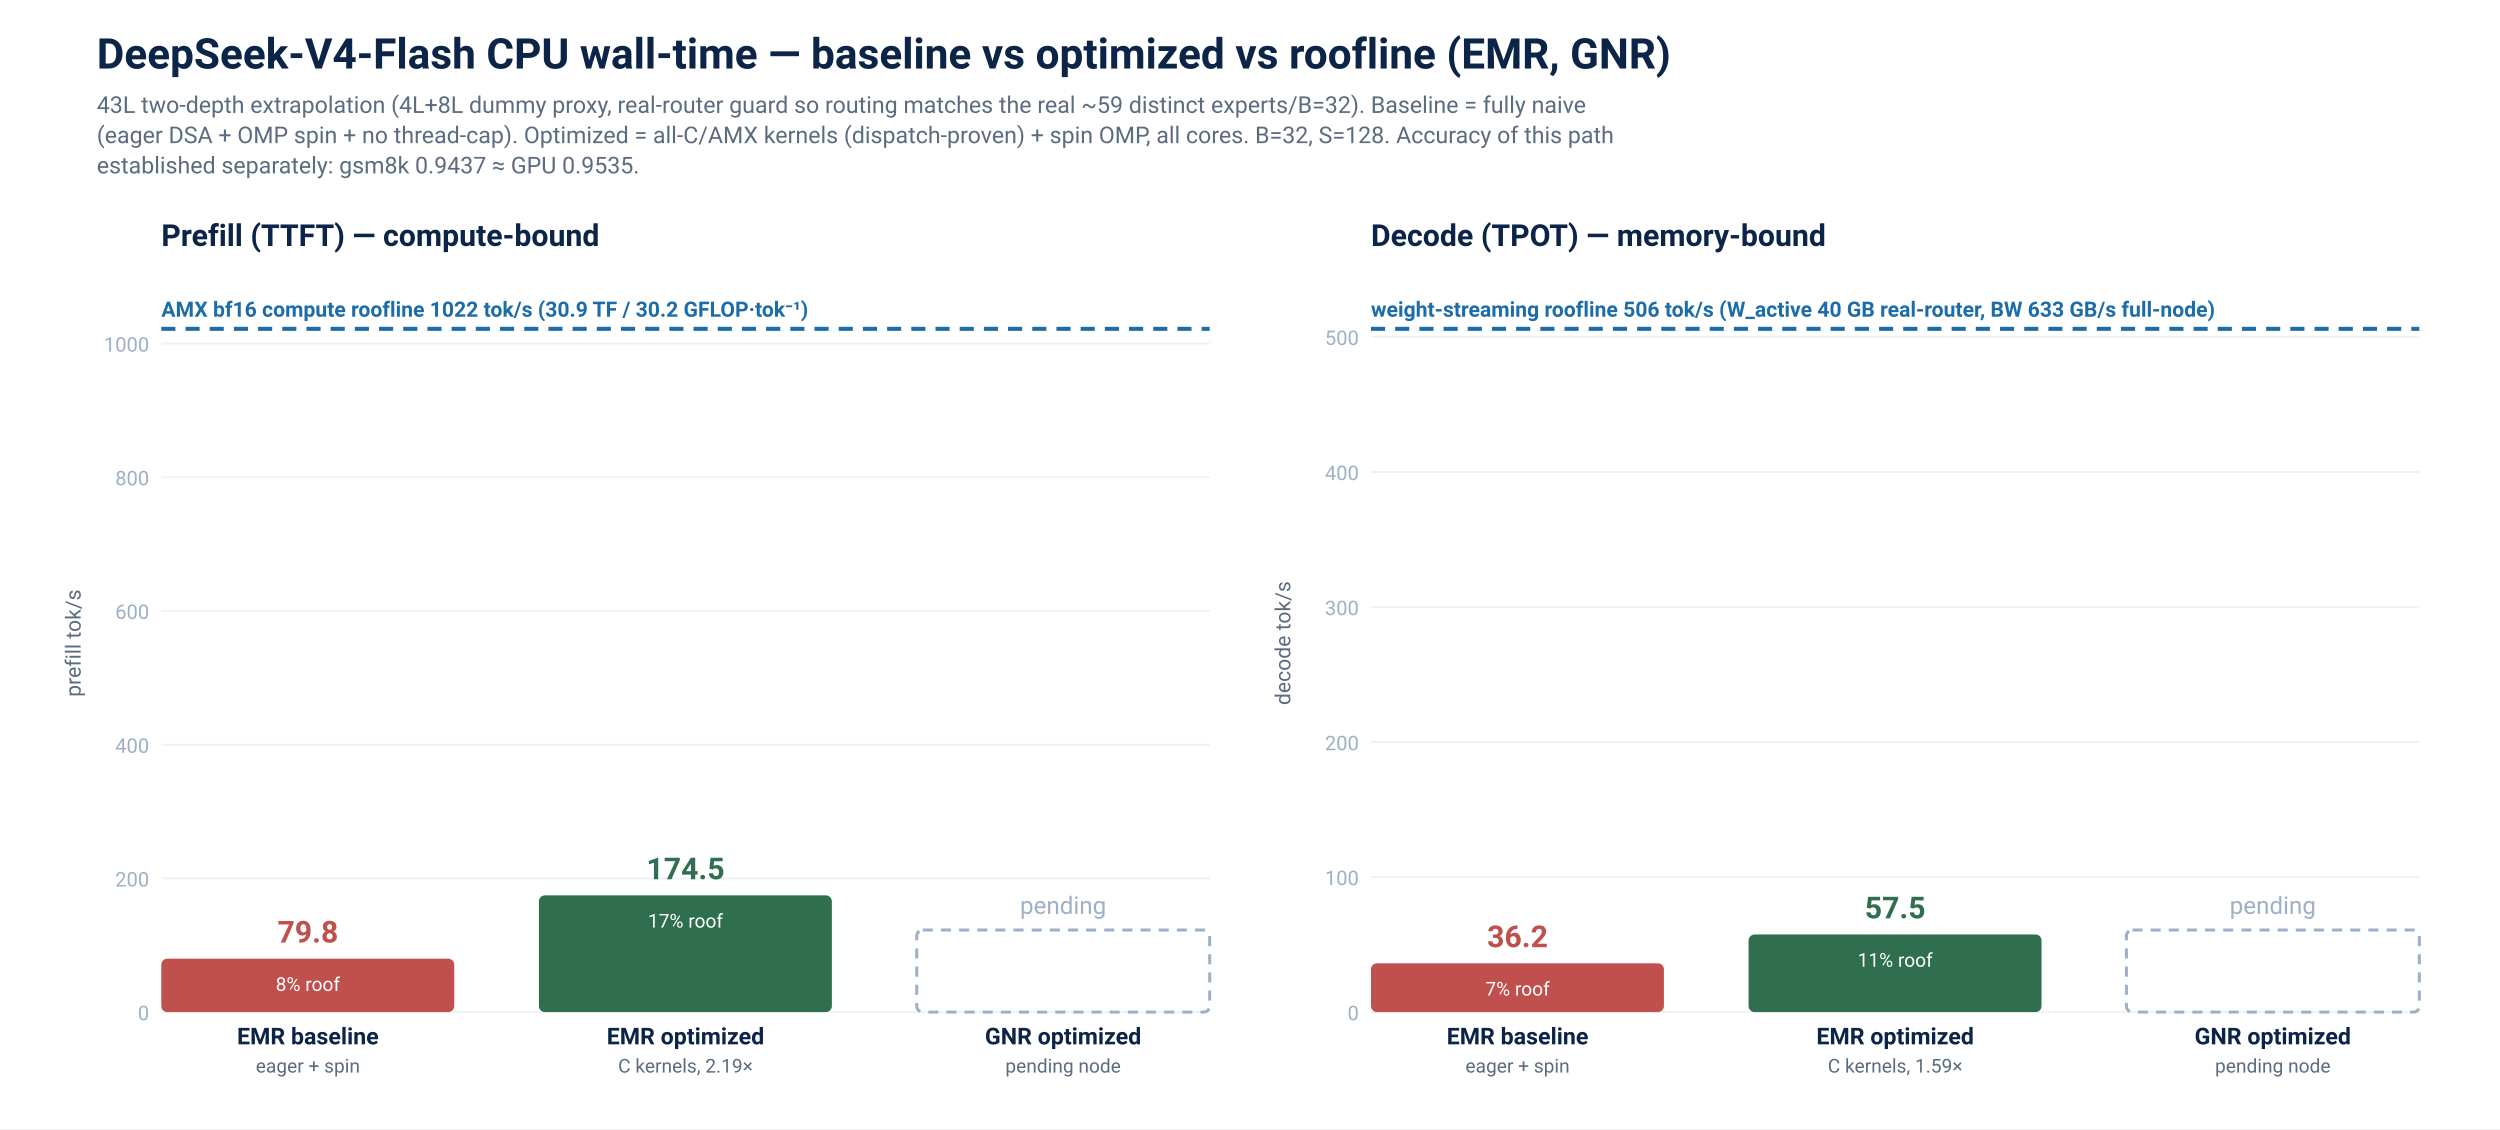
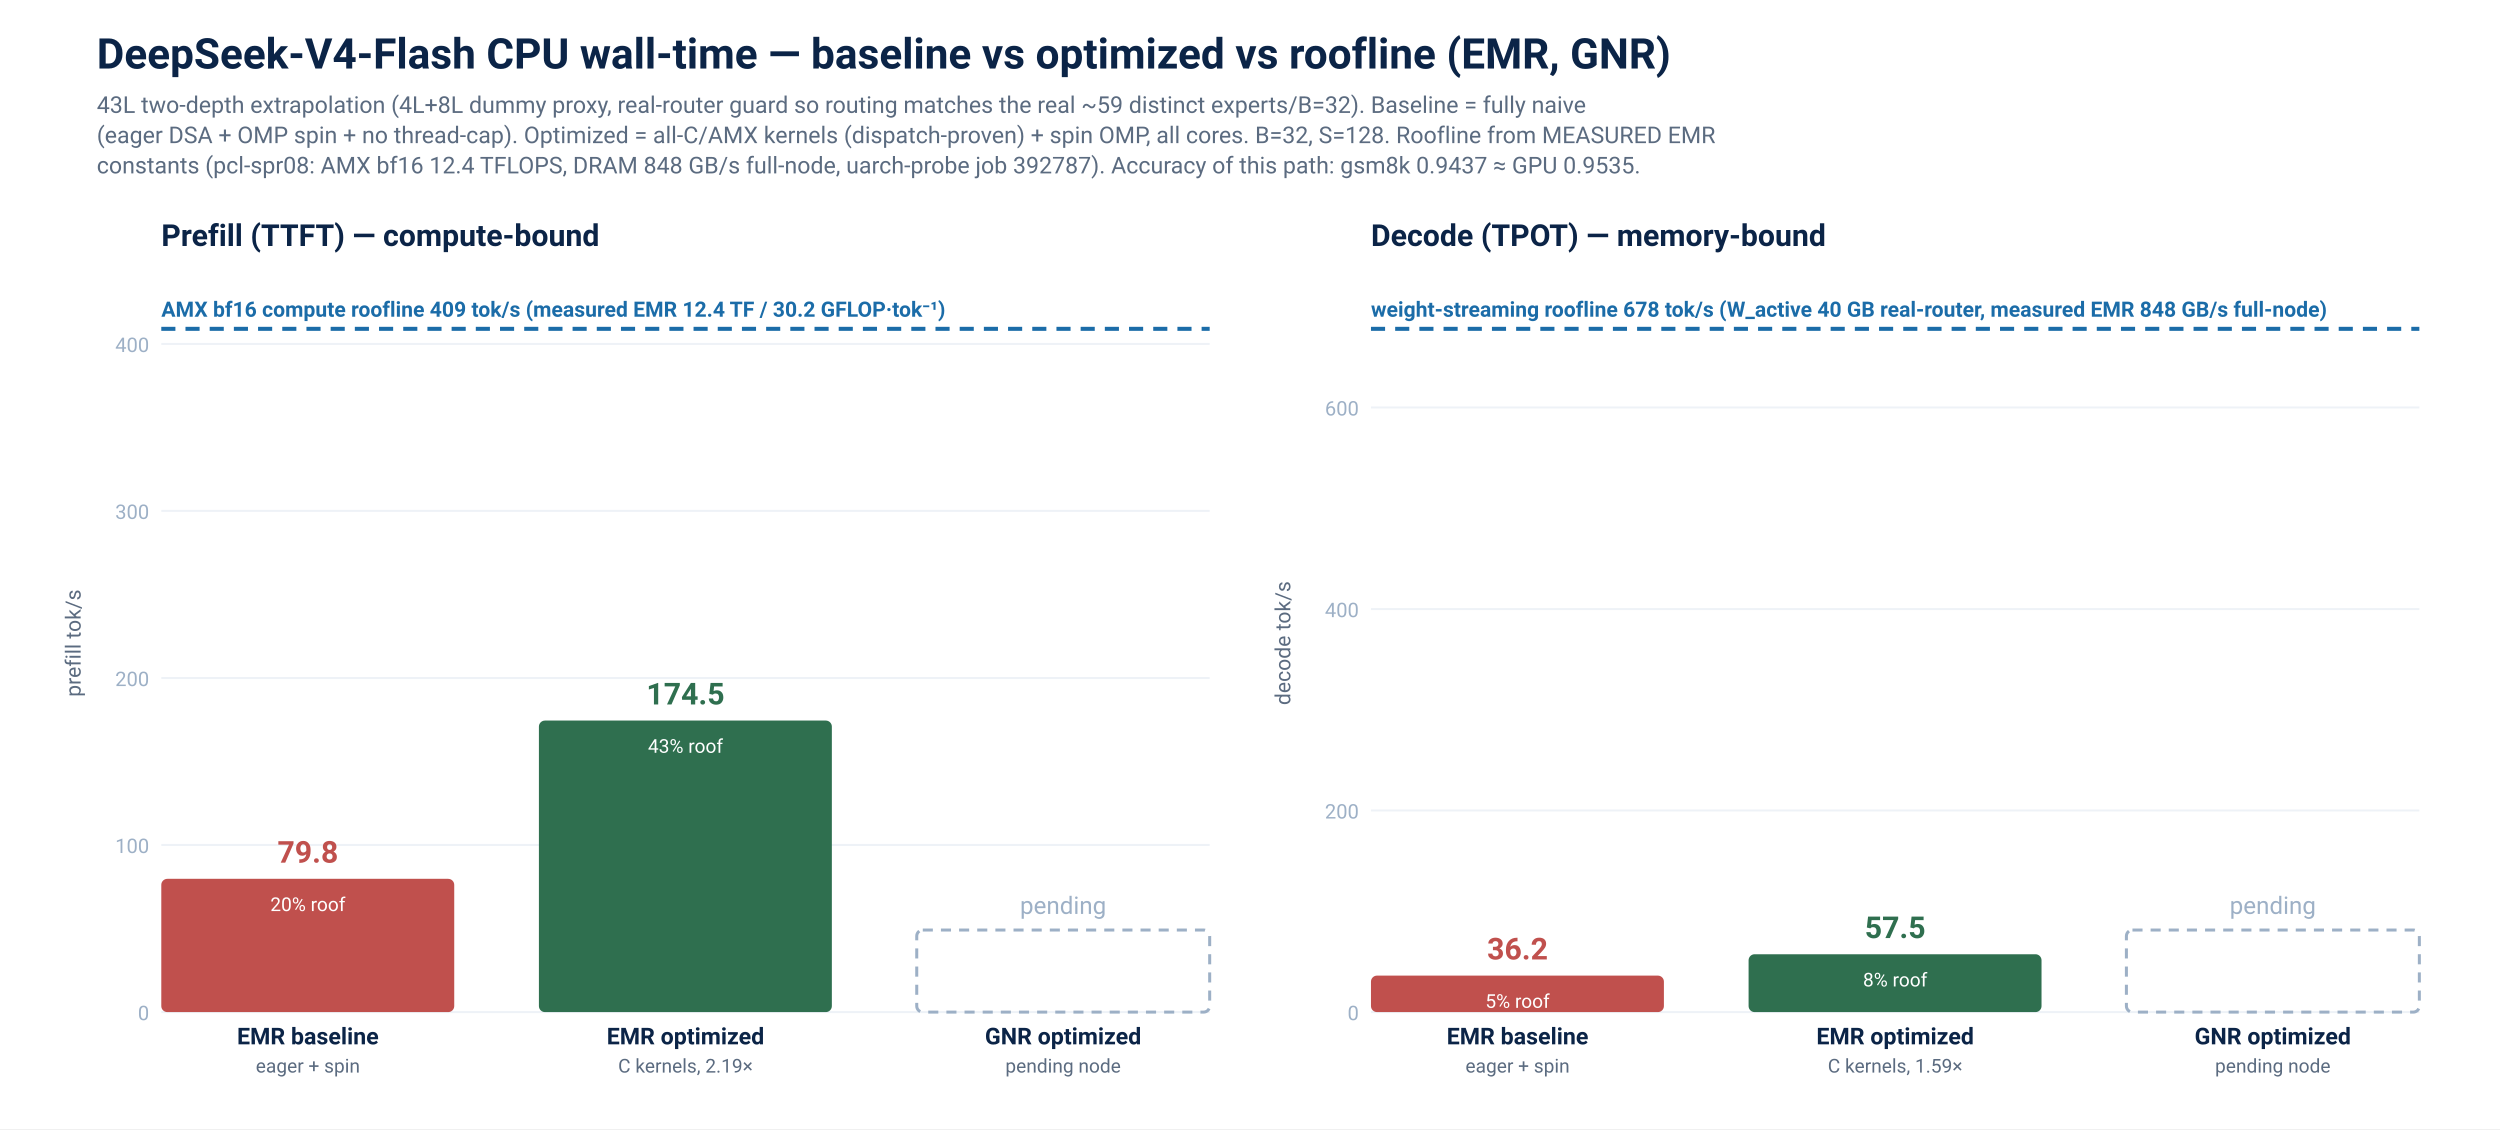
<svg xmlns="http://www.w3.org/2000/svg" viewBox="0 0 1240 560" width="1240" height="560" font-family="-apple-system,Segoe UI,Roboto,Helvetica,Arial,sans-serif">
  <rect width="1240" height="560" fill="#ffffff" />
  <text x="48" y="34" font-size="21" font-weight="700" fill="#0b2447">DeepSeek-V4-Flash CPU wall-time — baseline vs optimized vs roofline (EMR, GNR)</text>
  <text x="48" y="56" font-size="11.5" fill="#5b6b80">43L two-depth extrapolation (4L+8L dummy proxy, real-router guard so routing matches the real ~59 distinct experts/B=32). Baseline = fully naive </text>
-   <text x="48" y="71" font-size="11.5" fill="#5b6b80">(eager DSA + OMP spin + no thread-cap). Optimized = all-C/AMX kernels (dispatch-proven) + spin OMP, all cores. B=32, S=128. Accuracy of this path </text>
-   <text x="48" y="86" font-size="11.5" fill="#5b6b80">established separately: gsm8k 0.9437 ≈ GPU 0.9535. </text>
+   <text x="48" y="71" font-size="11.5" fill="#5b6b80">(eager DSA + OMP spin + no thread-cap). Optimized = all-C/AMX kernels (dispatch-proven) + spin OMP, all cores. B=32, S=128. Roofline from MEASURED EMR </text>
+   <text x="48" y="86" font-size="11.5" fill="#5b6b80">constants (pcl-spr08: AMX bf16 12.4 TFLOPS, DRAM 848 GB/s full-node, uarch-probe job 392787). Accuracy of this path: gsm8k 0.9437 ≈ GPU 0.9535. </text>
  <text x="80.0" y="122" font-size="15" font-weight="700" fill="#0b2447">Prefill (TTFT) — compute-bound</text>
  <line x1="80.0" y1="502.0" x2="600.0" y2="502.0" stroke="#eef2f7" />
  <text x="74.0" y="506.0" font-size="10" fill="#9db0c6" text-anchor="end">0</text>
-   <line x1="80.0" y1="435.7" x2="600.0" y2="435.7" stroke="#eef2f7" />
-   <text x="74.0" y="439.7" font-size="10" fill="#9db0c6" text-anchor="end">200</text>
-   <line x1="80.0" y1="369.4" x2="600.0" y2="369.4" stroke="#eef2f7" />
-   <text x="74.0" y="373.4" font-size="10" fill="#9db0c6" text-anchor="end">400</text>
-   <line x1="80.0" y1="303.0" x2="600.0" y2="303.0" stroke="#eef2f7" />
-   <text x="74.0" y="307.0" font-size="10" fill="#9db0c6" text-anchor="end">600</text>
-   <line x1="80.0" y1="236.7" x2="600.0" y2="236.7" stroke="#eef2f7" />
-   <text x="74.0" y="240.7" font-size="10" fill="#9db0c6" text-anchor="end">800</text>
-   <line x1="80.0" y1="170.4" x2="600.0" y2="170.4" stroke="#eef2f7" />
-   <text x="74.0" y="174.4" font-size="10" fill="#9db0c6" text-anchor="end">1000</text>
+   <line x1="80.0" y1="419.1" x2="600.0" y2="419.1" stroke="#eef2f7" />
+   <text x="74.0" y="423.1" font-size="10" fill="#9db0c6" text-anchor="end">100</text>
+   <line x1="80.0" y1="336.3" x2="600.0" y2="336.3" stroke="#eef2f7" />
+   <text x="74.0" y="340.3" font-size="10" fill="#9db0c6" text-anchor="end">200</text>
+   <line x1="80.0" y1="253.4" x2="600.0" y2="253.4" stroke="#eef2f7" />
+   <text x="74.0" y="257.4" font-size="10" fill="#9db0c6" text-anchor="end">300</text>
+   <line x1="80.0" y1="170.6" x2="600.0" y2="170.6" stroke="#eef2f7" />
+   <text x="74.0" y="174.6" font-size="10" fill="#9db0c6" text-anchor="end">400</text>
  <line x1="80.0" y1="163.1" x2="600.0" y2="163.1" stroke="#1b6ca8" stroke-width="2" stroke-dasharray="7 5" />
-   <text x="80.0" y="157.1" font-size="10.5" font-weight="600" fill="#1b6ca8">AMX bf16 compute roofline 1022 tok/s (30.9 TF / 30.2 GFLOP·tok⁻¹)</text>
-   <rect x="80.0" y="475.5" width="145.3" height="26.5" fill="#c0504d" rx="3" />
-   <text x="152.7" y="467.5" font-size="15" font-weight="700" fill="#c0504d" text-anchor="middle">79.8</text>
-   <text x="152.7" y="491.5" font-size="9.5" fill="#ffffff" text-anchor="middle">8% roof</text>
+   <text x="80.0" y="157.1" font-size="10.5" font-weight="600" fill="#1b6ca8">AMX bf16 compute roofline 409 tok/s (measured EMR 12.4 TF / 30.2 GFLOP·tok⁻¹)</text>
+   <rect x="80.0" y="435.9" width="145.3" height="66.1" fill="#c0504d" rx="3" />
+   <text x="152.7" y="427.9" font-size="15" font-weight="700" fill="#c0504d" text-anchor="middle">79.8</text>
+   <text x="152.7" y="451.9" font-size="9.5" fill="#ffffff" text-anchor="middle">20% roof</text>
  <text x="152.7" y="518.0" font-size="11.5" font-weight="600" fill="#0b2447" text-anchor="middle">EMR baseline</text>
  <text x="152.7" y="532.0" font-size="9.5" fill="#5b6b80" text-anchor="middle">eager + spin</text>
-   <rect x="267.3" y="444.1" width="145.3" height="57.9" fill="#2f6f4f" rx="3" />
-   <text x="340.0" y="436.1" font-size="15" font-weight="700" fill="#2f6f4f" text-anchor="middle">174.5</text>
-   <text x="340.0" y="460.1" font-size="9.5" fill="#ffffff" text-anchor="middle">17% roof</text>
+   <rect x="267.3" y="357.4" width="145.3" height="144.6" fill="#2f6f4f" rx="3" />
+   <text x="340.0" y="349.4" font-size="15" font-weight="700" fill="#2f6f4f" text-anchor="middle">174.5</text>
+   <text x="340.0" y="373.4" font-size="9.5" fill="#ffffff" text-anchor="middle">43% roof</text>
  <text x="340.0" y="518.0" font-size="11.5" font-weight="600" fill="#0b2447" text-anchor="middle">EMR optimized</text>
  <text x="340.0" y="532.0" font-size="9.5" fill="#5b6b80" text-anchor="middle">C kernels, 2.19×</text>
  <rect x="454.7" y="461.3" width="145.3" height="40.7" fill="none" stroke="#9db0c6" stroke-width="1.5" stroke-dasharray="5 4" rx="3" />
  <text x="527.3" y="453.3" font-size="12" fill="#9db0c6" text-anchor="middle">pending</text>
  <text x="527.3" y="518.0" font-size="11.5" font-weight="600" fill="#0b2447" text-anchor="middle">GNR optimized</text>
  <text x="527.3" y="532.0" font-size="9.5" fill="#5b6b80" text-anchor="middle">pending node</text>
  <text x="40.0" y="319" font-size="10.5" fill="#5b6b80" transform="rotate(-90 40.0 319)" text-anchor="middle">prefill tok/s</text>
  <text x="680.0" y="122" font-size="15" font-weight="700" fill="#0b2447">Decode (TPOT) — memory-bound</text>
  <line x1="680.0" y1="502.0" x2="1200.0" y2="502.0" stroke="#eef2f7" />
  <text x="674.0" y="506.0" font-size="10" fill="#9db0c6" text-anchor="end">0</text>
-   <line x1="680.0" y1="435.0" x2="1200.0" y2="435.0" stroke="#eef2f7" />
-   <text x="674.0" y="439.0" font-size="10" fill="#9db0c6" text-anchor="end">100</text>
-   <line x1="680.0" y1="368.1" x2="1200.0" y2="368.1" stroke="#eef2f7" />
-   <text x="674.0" y="372.1" font-size="10" fill="#9db0c6" text-anchor="end">200</text>
-   <line x1="680.0" y1="301.1" x2="1200.0" y2="301.1" stroke="#eef2f7" />
-   <text x="674.0" y="305.1" font-size="10" fill="#9db0c6" text-anchor="end">300</text>
-   <line x1="680.0" y1="234.1" x2="1200.0" y2="234.1" stroke="#eef2f7" />
-   <text x="674.0" y="238.1" font-size="10" fill="#9db0c6" text-anchor="end">400</text>
-   <line x1="680.0" y1="167.1" x2="1200.0" y2="167.1" stroke="#eef2f7" />
-   <text x="674.0" y="171.1" font-size="10" fill="#9db0c6" text-anchor="end">500</text>
+   <line x1="680.0" y1="402.0" x2="1200.0" y2="402.0" stroke="#eef2f7" />
+   <text x="674.0" y="406.0" font-size="10" fill="#9db0c6" text-anchor="end">200</text>
+   <line x1="680.0" y1="302.1" x2="1200.0" y2="302.1" stroke="#eef2f7" />
+   <text x="674.0" y="306.1" font-size="10" fill="#9db0c6" text-anchor="end">400</text>
+   <line x1="680.0" y1="202.1" x2="1200.0" y2="202.1" stroke="#eef2f7" />
+   <text x="674.0" y="206.1" font-size="10" fill="#9db0c6" text-anchor="end">600</text>
  <line x1="680.0" y1="163.1" x2="1200.0" y2="163.1" stroke="#1b6ca8" stroke-width="2" stroke-dasharray="7 5" />
-   <text x="680.0" y="157.1" font-size="10.5" font-weight="600" fill="#1b6ca8">weight-streaming roofline 506 tok/s (W_active 40 GB real-router, BW 633 GB/s full-node)</text>
-   <rect x="680.0" y="477.8" width="145.3" height="24.2" fill="#c0504d" rx="3" />
-   <text x="752.7" y="469.8" font-size="15" font-weight="700" fill="#c0504d" text-anchor="middle">36.2</text>
-   <text x="752.7" y="493.8" font-size="9.5" fill="#ffffff" text-anchor="middle">7% roof</text>
+   <text x="680.0" y="157.1" font-size="10.5" font-weight="600" fill="#1b6ca8">weight-streaming roofline 678 tok/s (W_active 40 GB real-router, measured EMR 848 GB/s full-node)</text>
+   <rect x="680.0" y="483.9" width="145.3" height="18.1" fill="#c0504d" rx="3" />
+   <text x="752.7" y="475.9" font-size="15" font-weight="700" fill="#c0504d" text-anchor="middle">36.2</text>
+   <text x="752.7" y="499.9" font-size="9.5" fill="#ffffff" text-anchor="middle">5% roof</text>
  <text x="752.7" y="518.0" font-size="11.5" font-weight="600" fill="#0b2447" text-anchor="middle">EMR baseline</text>
  <text x="752.7" y="532.0" font-size="9.5" fill="#5b6b80" text-anchor="middle">eager + spin</text>
-   <rect x="867.3" y="463.5" width="145.3" height="38.5" fill="#2f6f4f" rx="3" />
-   <text x="940.0" y="455.5" font-size="15" font-weight="700" fill="#2f6f4f" text-anchor="middle">57.5</text>
-   <text x="940.0" y="479.5" font-size="9.5" fill="#ffffff" text-anchor="middle">11% roof</text>
+   <rect x="867.3" y="473.3" width="145.3" height="28.7" fill="#2f6f4f" rx="3" />
+   <text x="940.0" y="465.3" font-size="15" font-weight="700" fill="#2f6f4f" text-anchor="middle">57.5</text>
+   <text x="940.0" y="489.3" font-size="9.5" fill="#ffffff" text-anchor="middle">8% roof</text>
  <text x="940.0" y="518.0" font-size="11.5" font-weight="600" fill="#0b2447" text-anchor="middle">EMR optimized</text>
  <text x="940.0" y="532.0" font-size="9.5" fill="#5b6b80" text-anchor="middle">C kernels, 1.59×</text>
  <rect x="1054.7" y="461.3" width="145.3" height="40.7" fill="none" stroke="#9db0c6" stroke-width="1.5" stroke-dasharray="5 4" rx="3" />
  <text x="1127.3" y="453.3" font-size="12" fill="#9db0c6" text-anchor="middle">pending</text>
  <text x="1127.3" y="518.0" font-size="11.5" font-weight="600" fill="#0b2447" text-anchor="middle">GNR optimized</text>
  <text x="1127.3" y="532.0" font-size="9.5" fill="#5b6b80" text-anchor="middle">pending node</text>
  <text x="640.0" y="319" font-size="10.5" fill="#5b6b80" transform="rotate(-90 640.0 319)" text-anchor="middle">decode tok/s</text>
</svg>
